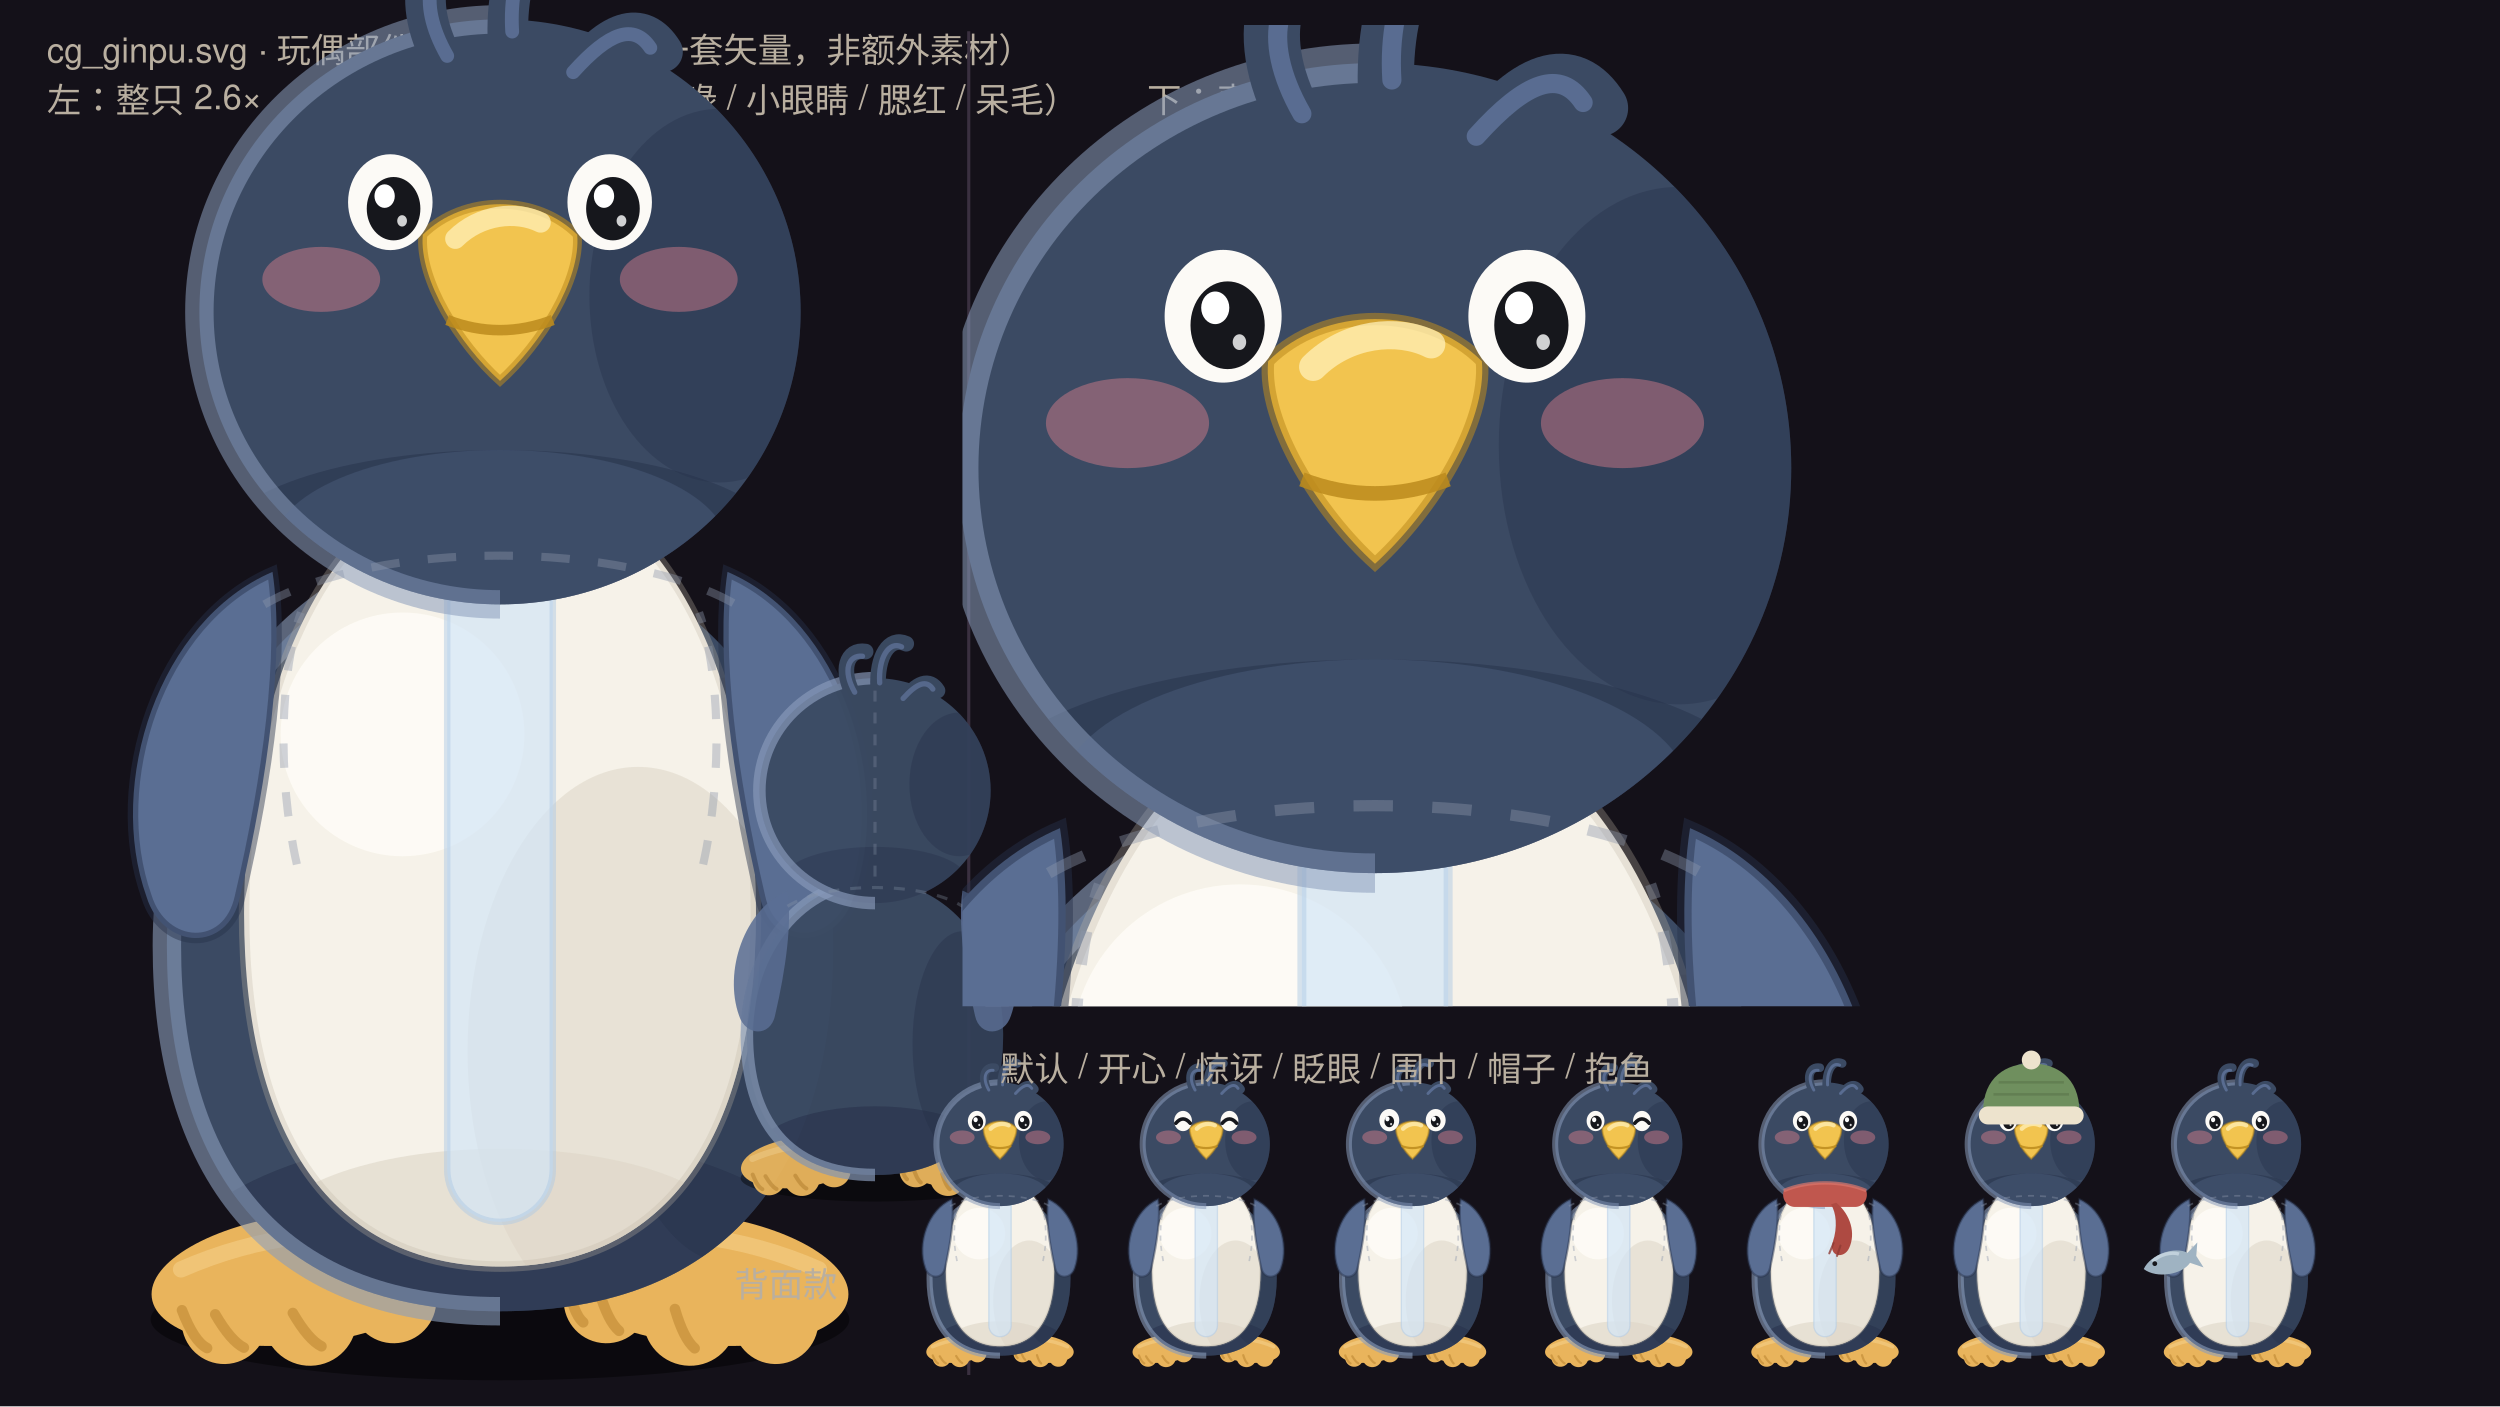
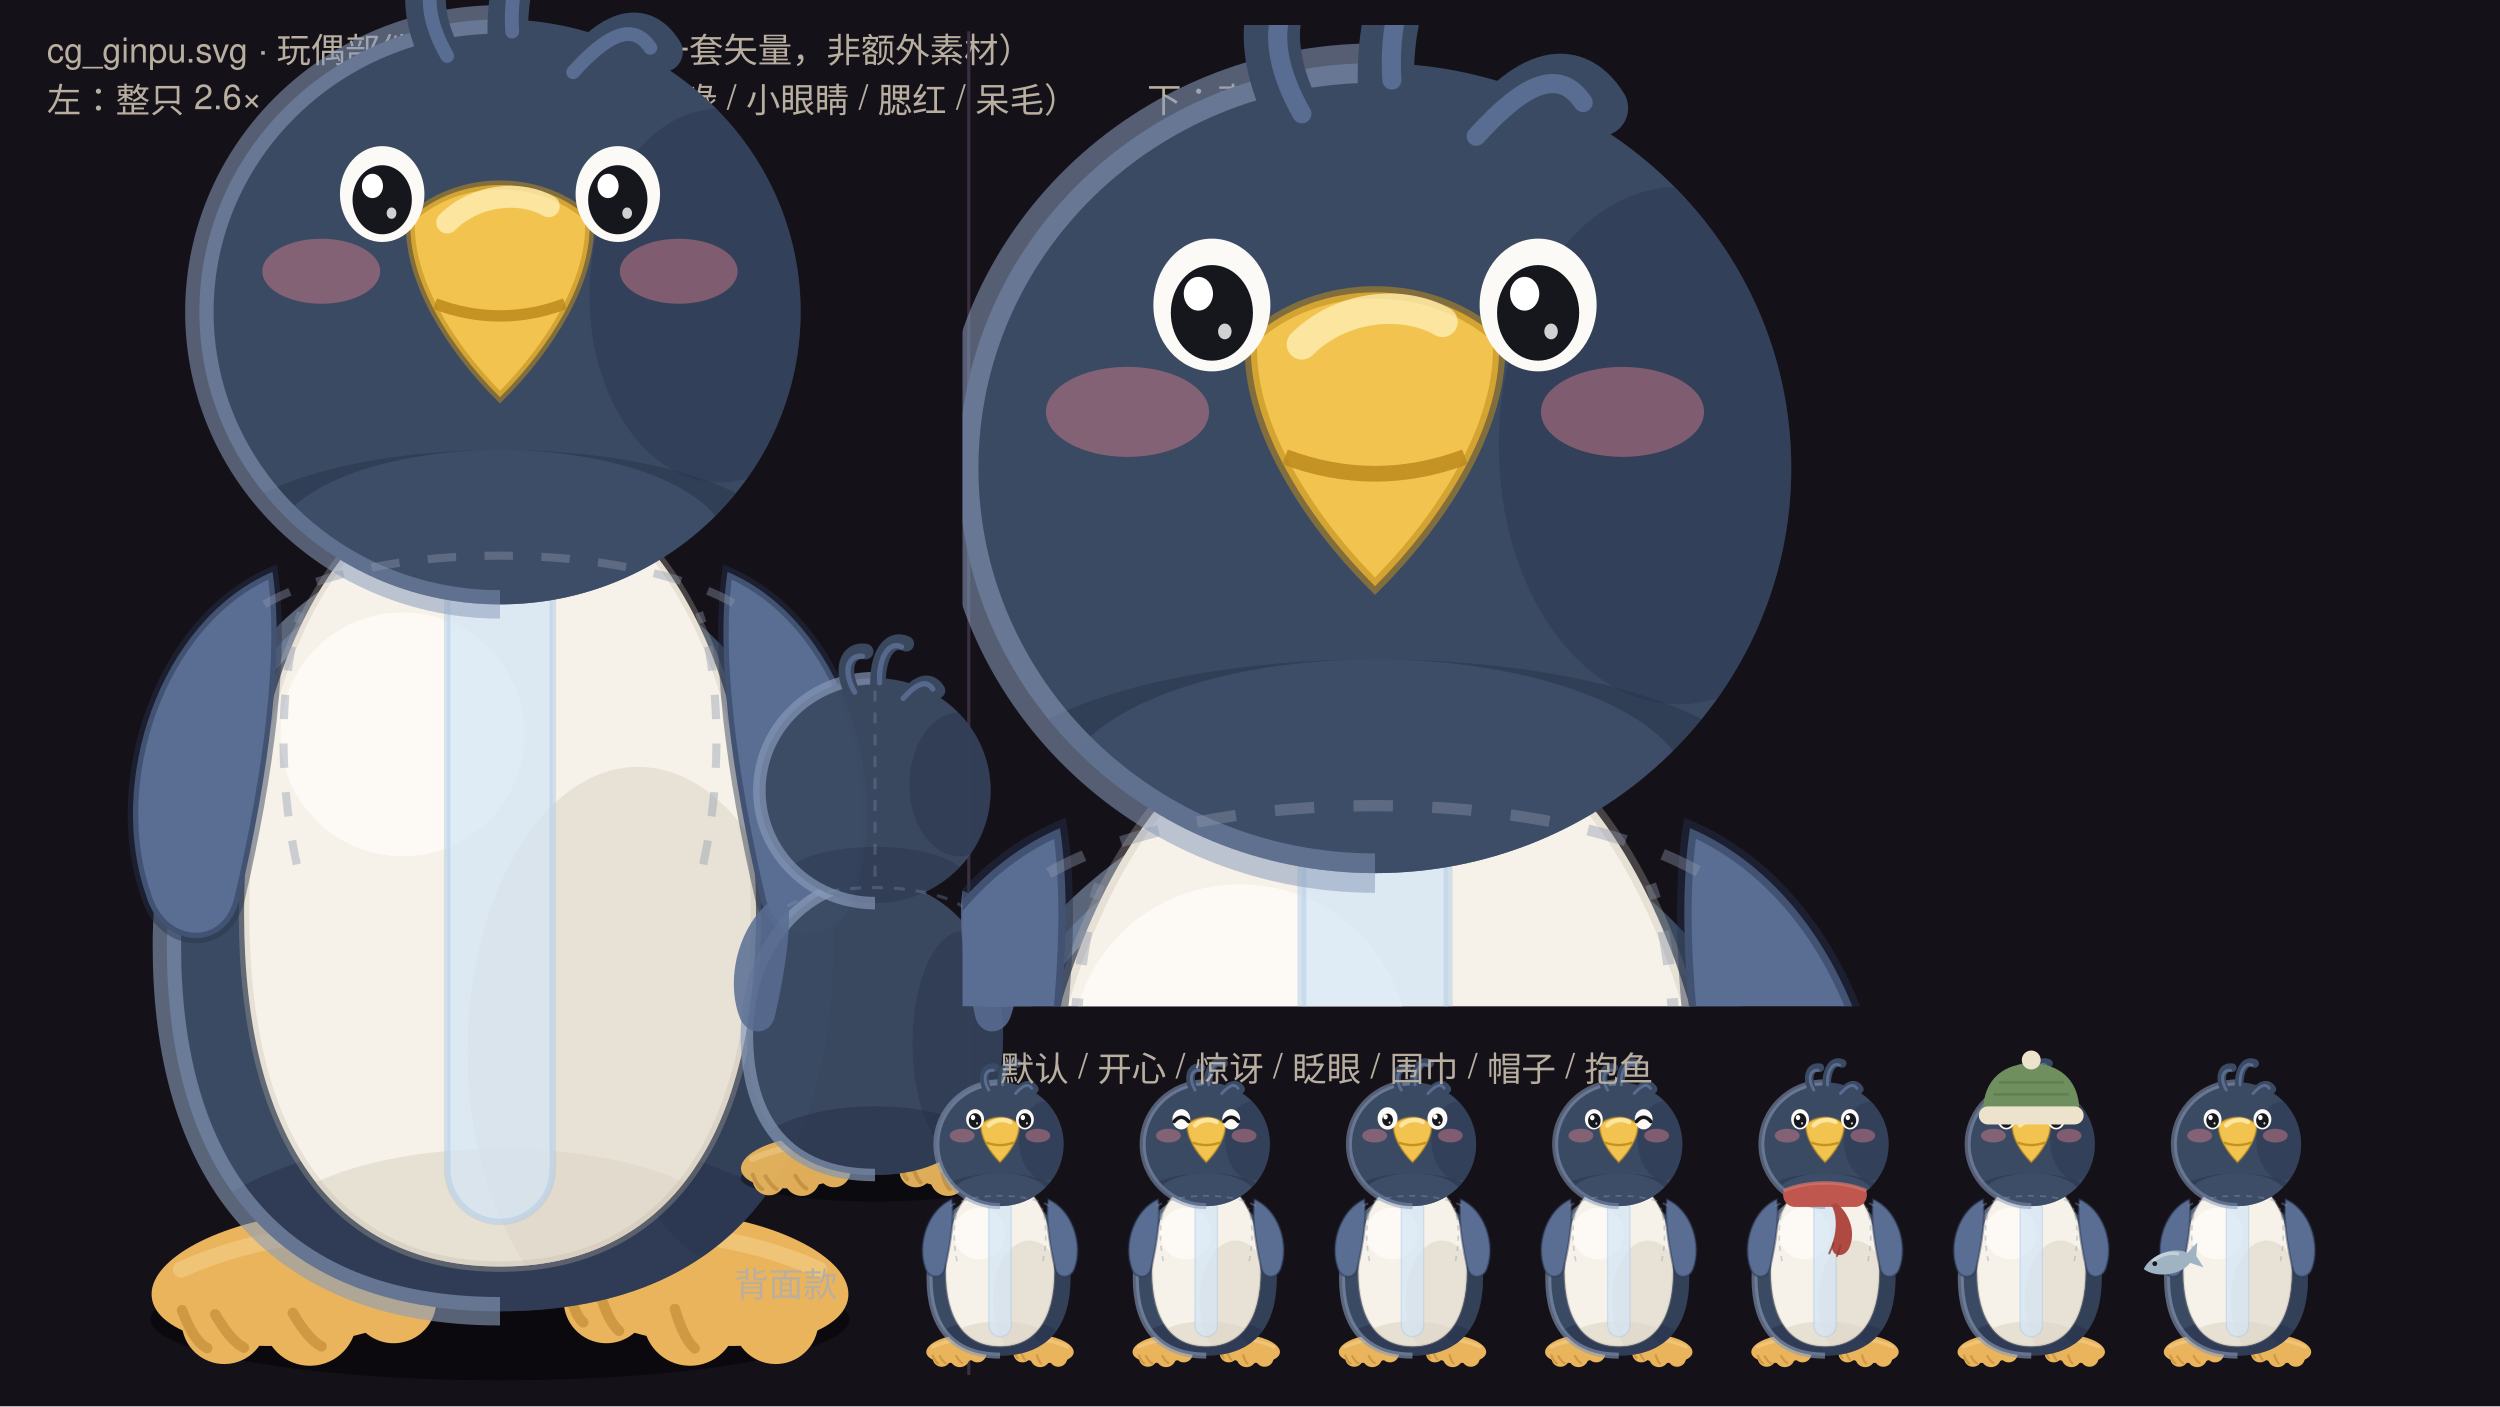
<svg xmlns="http://www.w3.org/2000/svg" xmlns:xlink="http://www.w3.org/1999/xlink" viewBox="0 0 1600 900" width="1600" height="900">
  <defs>
    <linearGradient id="gWall" x1="0" y1="0" x2="0" y2="1">
      <stop offset="0" stop-color="#2A2434" />
      <stop offset="1" stop-color="#171420" />
    </linearGradient>
    <linearGradient id="gWindow" x1="0" y1="0" x2="0" y2="1">
      <stop offset="0" stop-color="#1B2A44" />
      <stop offset="1" stop-color="#0E1726" />
    </linearGradient>
    <linearGradient id="gBed" x1="0" y1="0" x2="0" y2="1">
      <stop offset="0" stop-color="#4A3E50" />
      <stop offset="0.5" stop-color="#3A3040" />
      <stop offset="1" stop-color="#241E2C" />
    </linearGradient>
    <radialGradient id="gLamp" cx="0.5" cy="0.5" r="0.5">
      <stop offset="0" stop-color="#F5CE7E" stop-opacity="0.34" />
      <stop offset="1" stop-color="#F5CE7E" stop-opacity="0" />
    </radialGradient>
    <radialGradient id="gRim" cx="0.5" cy="0.5" r="0.5">
      <stop offset="0" stop-color="#F7D9A6" stop-opacity="0.2" />
      <stop offset="0.62" stop-color="#F7D9A6" stop-opacity="0.08" />
      <stop offset="1" stop-color="#F7D9A6" stop-opacity="0" />
    </radialGradient>
    <radialGradient id="gMoon" cx="0.5" cy="0.5" r="0.5">
      <stop offset="0" stop-color="#CFE0F5" stop-opacity="0.4" />
      <stop offset="1" stop-color="#CFE0F5" stop-opacity="0" />
    </radialGradient>
    <radialGradient id="gVig" cx="0.5" cy="0.46" r="0.78">
      <stop offset="0.42" stop-color="#000000" stop-opacity="0" />
      <stop offset="1" stop-color="#05070C" stop-opacity="0.62" />
    </radialGradient>
    <linearGradient id="gTop" x1="0" y1="0" x2="0" y2="1">
      <stop offset="0" stop-color="#070A11" stop-opacity="0.5" />
      <stop offset="0.22" stop-color="#070A11" stop-opacity="0" />
    </linearGradient>
    <linearGradient id="gFloor" x1="0" y1="0" x2="0" y2="1">
      <stop offset="0" stop-color="#0B0910" stop-opacity="0" />
      <stop offset="0.72" stop-color="#0B0910" stop-opacity="0.18" />
      <stop offset="1" stop-color="#0B0910" stop-opacity="0.5" />
    </linearGradient>
    <clipPath id="clipBody">
      <path d="M0,-196 C47,-196 82,-152 82,-98 C82,-44 57,-8 0,-8 C-57,-8 -82,-44 -82,-98 C-82,-152 -47,-196 0,-196 Z" />
    </clipPath>
    <clipPath id="clipBelly">
      <path d="M0,-214 C40,-214 63,-164 63,-106 C63,-48 39,-19 0,-19 C-39,-19 -63,-48 -63,-106 C-63,-164 -40,-214 0,-214 Z" />
    </clipPath>
    <clipPath id="clipHead">
      <ellipse cx="0" cy="-254" rx="74" ry="72" />
    </clipPath>
    <clipPath id="clipRim">
      <rect x="-220" y="-380" width="220" height="400" />
    </clipPath>
    <clipPath id="clipFace">
      <rect x="616" y="16" width="984" height="628" />
    </clipPath>
    <g id="pBody">
      <g>
        <g transform="translate(-48,-16) rotate(-7)">
          <ellipse cx="0" cy="0" rx="38" ry="16" fill="#E9B45C" />
          <circle cx="-21" cy="8" r="10.5" fill="#E9B45C" />
          <circle cx="0" cy="10" r="11.5" fill="#E9B45C" />
          <circle cx="21" cy="8" r="10.5" fill="#E9B45C" />
          <path d="M-23,6 q3,7 6,9 M-4,8 q3,7 6,9 M-31,4 q2,8 5,10" stroke="#B98430" stroke-width="2.6" fill="none" opacity="0.55" stroke-linecap="round" />
          <path d="M-30,-6 q30,-9 60,0" stroke="#FBDD9E" stroke-width="4" fill="none" opacity="0.4" stroke-linecap="round" />
        </g>
        <g transform="translate(48,-16) rotate(7)">
          <ellipse cx="0" cy="0" rx="38" ry="16" fill="#E9B45C" />
          <circle cx="-21" cy="8" r="10.5" fill="#E9B45C" />
          <circle cx="0" cy="10" r="11.5" fill="#E9B45C" />
          <circle cx="21" cy="8" r="10.5" fill="#E9B45C" />
          <path d="M-23,6 q3,7 6,9 M-4,8 q3,7 6,9 M-31,4 q2,8 5,10" stroke="#B98430" stroke-width="2.6" fill="none" opacity="0.55" stroke-linecap="round" />
          <path d="M-30,-6 q30,-9 60,0" stroke="#FBDD9E" stroke-width="4" fill="none" opacity="0.4" stroke-linecap="round" />
        </g>
        <path d="M0,-196 C47,-196 82,-152 82,-98 C82,-44 57,-8 0,-8 C-57,-8 -82,-44 -82,-98 C-82,-152 -47,-196 0,-196 Z" fill="#3B4A63" />
        <g clip-path="url(#clipBody)">
          <ellipse cx="0" cy="-16" rx="82" ry="36" fill="#26314A" opacity="0.55" />
          <ellipse cx="56" cy="-92" rx="32" ry="72" fill="#26314A" opacity="0.42" />
        </g>
        <path d="M0,-196 C47,-196 82,-152 82,-98 C82,-44 57,-8 0,-8 C-57,-8 -82,-44 -82,-98 C-82,-152 -47,-196 0,-196 Z" fill="none" stroke="#8A9CBB" stroke-width="7" opacity="0.6" clip-path="url(#clipRim)" />
        <path d="M0,-214 C40,-214 63,-164 63,-106 C63,-48 39,-19 0,-19 C-39,-19 -63,-48 -63,-106 C-63,-164 -40,-214 0,-214 Z" fill="#F6F2E9" />
        <g clip-path="url(#clipBelly)">
          <ellipse cx="34" cy="-72" rx="42" ry="70" fill="#DDD6C7" opacity="0.55" />
          <ellipse cx="0" cy="-26" rx="58" ry="22" fill="#DDD6C7" opacity="0.6" />
          <ellipse cx="-24" cy="-150" rx="30" ry="30" fill="#FFFDF7" opacity="0.8" />
          <rect x="-13" y="-208" width="26" height="178" rx="13" fill="#D3E5F7" opacity="0.7" />
          <rect x="-13" y="-208" width="26" height="178" rx="13" fill="none" stroke="#AFC9E4" stroke-width="1.6" opacity="0.5" />
        </g>
        <path d="M0,-214 C40,-214 63,-164 63,-106 C63,-48 39,-19 0,-19 C-39,-19 -63,-48 -63,-106 C-63,-164 -40,-214 0,-214 Z" fill="none" stroke="#BFB6A4" stroke-width="2.6" opacity="0.3" />
        <path d="M-56,-190 C-84,-178 -97,-138 -87,-110 C-83,-97 -67,-96 -64,-110 C-57,-140 -53,-170 -56,-190 Z" fill="#5A6E93" />
        <path d="M-56,-190 C-84,-178 -97,-138 -87,-110 C-83,-97 -67,-96 -64,-110 C-57,-140 -53,-170 -56,-190 Z" fill="none" stroke="#26314A" stroke-width="2.6" opacity="0.45" />
        <path d="M56,-190 C84,-178 97,-138 87,-110 C83,-97 67,-96 64,-110 C57,-140 53,-170 56,-190 Z" fill="#5A6E93" />
        <path d="M56,-190 C84,-178 97,-138 87,-110 C83,-97 67,-96 64,-110 C57,-140 53,-170 56,-190 Z" fill="none" stroke="#26314A" stroke-width="2.6" opacity="0.45" />
        <ellipse cx="0" cy="-254" rx="74" ry="72" fill="#3B4A63" />
        <g clip-path="url(#clipHead)">
          <ellipse cx="0" cy="-196" rx="70" ry="24" fill="#26314A" opacity="0.5" />
          <ellipse cx="54" cy="-258" rx="32" ry="46" fill="#26314A" opacity="0.4" />
        </g>
        <ellipse cx="0" cy="-254" rx="74" ry="72" fill="none" stroke="#8A9CBB" stroke-width="7" opacity="0.55" clip-path="url(#clipRim)" />
        <ellipse cx="0" cy="-196" rx="56" ry="24" fill="#5A6E93" opacity="0.3" clip-path="url(#clipHead)" />
-         <path d="M-19,-273 C-9,-283 9,-283 19,-273 C20,-262 10,-246 0,-237 C-10,-246 -20,-262 -19,-273 Z" fill="#F2C44F" />
-         <path d="M-19,-273 C-9,-283 9,-283 19,-273 C20,-262 10,-246 0,-237 C-10,-246 -20,-262 -19,-273 Z" fill="none" stroke="#BC8B1C" stroke-width="2.2" opacity="0.55" />
-         <path d="M-13,-252 Q0,-247 13,-252" stroke="#BC8B1C" stroke-width="2.6" fill="none" opacity="0.85" />
-         <path d="M-11,-272 C-5,-278 4,-279 10,-276" stroke="#FFF0B8" stroke-width="5" fill="none" opacity="0.75" stroke-linecap="round" />
+         <path d="M-22,-277 C-10,-288 10,-288 22,-277 C23,-262 12,-245 0,-233 C-12,-245 -23,-262 -22,-277 Z" fill="#F2C44F" />
+         <path d="M-22,-277 C-10,-288 10,-288 22,-277 C23,-262 12,-245 0,-233 C-12,-245 -23,-262 -22,-277 Z" fill="none" stroke="#BC8B1C" stroke-width="2.2" opacity="0.55" />
+         <path d="M-16,-256 Q0,-250 16,-256" stroke="#BC8B1C" stroke-width="2.8" fill="none" opacity="0.85" />
+         <path d="M-13,-276 C-6,-283 5,-284 12,-280" stroke="#FFF0B8" stroke-width="5.4" fill="none" opacity="0.75" stroke-linecap="round" />
        <g fill="none" stroke="#3B4A63" stroke-width="10" stroke-linecap="round">
          <path d="M-13,-314 C-23,-331 -18,-345 -6,-343" />
          <path d="M2,-320 C1,-340 9,-353 20,-348" />
          <path d="M17,-310 C27,-324 35,-326 40,-318" />
        </g>
        <g fill="none" stroke="#5A6E93" stroke-width="3.4" stroke-linecap="round" opacity="0.95">
          <path d="M-13,-317 C-21,-331 -17,-341 -8,-340" />
          <path d="M3,-323 C2,-339 9,-350 17,-346" />
          <path d="M18,-313 C27,-323 33,-325 37,-319" />
        </g>
        <g fill="none" stroke="#8C97AB" stroke-width="2" stroke-dasharray="7 7" opacity="0.4">
          <path d="M-58,-182 C-30,-198 30,-198 58,-182" />
          <path d="M-50,-118 C-55,-140 -54,-166 -49,-180" stroke-dasharray="6 6" />
          <path d="M50,-118 C55,-140 54,-166 49,-180" stroke-dasharray="6 6" />
        </g>
      </g>
    </g>
    <g id="pBack">
      <g>
        <g transform="translate(-48,-16) rotate(-7)">
          <ellipse cx="0" cy="0" rx="38" ry="16" fill="#E9B45C" />
          <circle cx="-21" cy="8" r="10.5" fill="#E9B45C" />
          <circle cx="0" cy="10" r="11.5" fill="#E9B45C" />
          <circle cx="21" cy="8" r="10.5" fill="#E9B45C" />
          <path d="M-23,6 q3,7 6,9 M-4,8 q3,7 6,9 M-31,4 q2,8 5,10" stroke="#B98430" stroke-width="2.6" fill="none" opacity="0.55" stroke-linecap="round" />
          <path d="M-30,-6 q30,-9 60,0" stroke="#FBDD9E" stroke-width="4" fill="none" opacity="0.4" stroke-linecap="round" />
        </g>
        <g transform="translate(48,-16) rotate(7)">
          <ellipse cx="0" cy="0" rx="38" ry="16" fill="#E9B45C" />
          <circle cx="-21" cy="8" r="10.5" fill="#E9B45C" />
          <circle cx="0" cy="10" r="11.5" fill="#E9B45C" />
          <circle cx="21" cy="8" r="10.5" fill="#E9B45C" />
          <path d="M-23,6 q3,7 6,9 M-4,8 q3,7 6,9 M-31,4 q2,8 5,10" stroke="#B98430" stroke-width="2.6" fill="none" opacity="0.55" stroke-linecap="round" />
          <path d="M-30,-6 q30,-9 60,0" stroke="#FBDD9E" stroke-width="4" fill="none" opacity="0.4" stroke-linecap="round" />
        </g>
        <path d="M0,-196 C47,-196 82,-152 82,-98 C82,-44 57,-8 0,-8 C-57,-8 -82,-44 -82,-98 C-82,-152 -47,-196 0,-196 Z" fill="#3B4A63" />
        <g clip-path="url(#clipBody)">
          <ellipse cx="0" cy="-16" rx="82" ry="36" fill="#26314A" opacity="0.55" />
          <ellipse cx="56" cy="-92" rx="32" ry="72" fill="#26314A" opacity="0.42" />
        </g>
        <path d="M0,-196 C47,-196 82,-152 82,-98 C82,-44 57,-8 0,-8 C-57,-8 -82,-44 -82,-98 C-82,-152 -47,-196 0,-196 Z" fill="none" stroke="#8A9CBB" stroke-width="8" opacity="0.7" clip-path="url(#clipRim)" />
        <path d="M-56,-190 C-84,-178 -97,-138 -87,-110 C-83,-97 -67,-96 -64,-110 C-57,-140 -53,-170 -56,-190 Z" fill="#5A6E93" opacity="0.9" />
        <path d="M56,-190 C84,-178 97,-138 87,-110 C83,-97 67,-96 64,-110 C57,-140 53,-170 56,-190 Z" fill="#5A6E93" opacity="0.9" />
        <ellipse cx="0" cy="-254" rx="74" ry="72" fill="#3B4A63" />
        <g clip-path="url(#clipHead)">
          <ellipse cx="54" cy="-258" rx="32" ry="46" fill="#26314A" opacity="0.4" />
          <ellipse cx="0" cy="-198" rx="58" ry="20" fill="#26314A" opacity="0.4" />
        </g>
        <ellipse cx="0" cy="-254" rx="74" ry="72" fill="none" stroke="#8A9CBB" stroke-width="8" opacity="0.68" clip-path="url(#clipRim)" />
        <g fill="none" stroke="#3B4A63" stroke-width="10" stroke-linecap="round">
          <path d="M-13,-314 C-23,-331 -18,-345 -6,-343" />
          <path d="M2,-320 C1,-340 9,-353 20,-348" />
          <path d="M17,-310 C27,-324 35,-326 40,-318" />
        </g>
        <g fill="none" stroke="#5A6E93" stroke-width="3.4" stroke-linecap="round" opacity="0.95">
          <path d="M-13,-317 C-21,-331 -17,-341 -8,-340" />
          <path d="M3,-323 C2,-339 9,-350 17,-346" />
          <path d="M18,-313 C27,-323 33,-325 37,-319" />
        </g>
        <g fill="none" stroke="#8C97AB" stroke-width="2" stroke-dasharray="7 7" opacity="0.32">
          <path d="M0,-318 L0,-192" />
          <path d="M-56,-180 C-30,-196 30,-196 56,-180" />
        </g>
      </g>
    </g>
  </defs>
  <rect width="1600" height="900" fill="#141119" />
  <text x="30" y="40" font-family="PingFang SC,Helvetica,sans-serif" font-size="22" fill="#B9AFA0">cg_ginpu.svg · 玩偶部件自检对照图（同一套矢量，非额外素材）</text>
  <text x="30" y="72" font-family="PingFang SC,Helvetica,sans-serif" font-size="22" fill="#B9AFA0">左：整只 2.6×　　右上：脸部 3.6×（小尖喙 / 小眼睛 / 腮红 / 呆毛）　　下：表情与配饰差分</text>
  <line x1="620" y1="20" x2="620" y2="880" stroke="#3A3040" stroke-width="2" />
  <g transform="translate(320,860) scale(2.6)">
    <ellipse cx="0" cy="-6" rx="86" ry="15" fill="#000" opacity="0.45" />
    <use href="#pBody" xlink:href="#pBody" />
-     <ellipse cx="-27" cy="-281" rx="10.4" ry="11.8" fill="#FCFAF6" />
-     <ellipse cx="27" cy="-281" rx="10.4" ry="11.8" fill="#FCFAF6" />
-     <ellipse cx="-26.2" cy="-279.4" rx="6.6" ry="7.8" fill="#16171C" />
-     <ellipse cx="-28.4" cy="-282.5" rx="2.5" ry="2.9" fill="#FFFFFF" />
-     <ellipse cx="-24.1" cy="-276.4" rx="1.2" ry="1.4" fill="#FFFFFF" opacity="0.8" />
-     <ellipse cx="27.8" cy="-279.4" rx="6.6" ry="7.8" fill="#16171C" />
-     <ellipse cx="25.6" cy="-282.5" rx="2.5" ry="2.9" fill="#FFFFFF" />
-     <ellipse cx="29.9" cy="-276.4" rx="1.2" ry="1.4" fill="#FFFFFF" opacity="0.8" />
-     <ellipse cx="-44" cy="-262" rx="14.5" ry="8" fill="#E9838F" opacity="0.42" />
-     <ellipse cx="44" cy="-262" rx="14.5" ry="8" fill="#E9838F" opacity="0.42" />
+     <ellipse cx="-29" cy="-283" rx="10.4" ry="11.8" fill="#FCFAF6" />
+     <ellipse cx="29" cy="-283" rx="10.4" ry="11.8" fill="#FCFAF6" />
+     <ellipse cx="-29" cy="-281.6" rx="7.3" ry="8.5" fill="#16171C" />
+     <ellipse cx="-31.4" cy="-285" rx="2.6" ry="3" fill="#FFFFFF" />
+     <ellipse cx="-26.7" cy="-278.3" rx="1.2" ry="1.4" fill="#FFFFFF" opacity="0.8" />
+     <ellipse cx="29" cy="-281.6" rx="7.3" ry="8.5" fill="#16171C" />
+     <ellipse cx="26.6" cy="-285" rx="2.6" ry="3" fill="#FFFFFF" />
+     <ellipse cx="31.3" cy="-278.3" rx="1.2" ry="1.4" fill="#FFFFFF" opacity="0.8" />
+     <ellipse cx="-44" cy="-264" rx="14.5" ry="8" fill="#E9838F" opacity="0.42" />
+     <ellipse cx="44" cy="-264" rx="14.5" ry="8" fill="#E9838F" opacity="0.42" />
  </g>
  <g transform="translate(560,760) scale(1.0)" opacity="0.95">
    <ellipse cx="0" cy="-6" rx="86" ry="15" fill="#000" opacity="0.45" />
    <use href="#pBack" xlink:href="#pBack" />
  </g>
  <text x="470" y="830" font-family="PingFang SC,Helvetica,sans-serif" font-size="22" fill="#B9AFA0">背面款</text>
  <g clip-path="url(#clipFace)">
    <g transform="translate(880,1214) scale(3.6)">
      <use href="#pBody" xlink:href="#pBody" />
-       <ellipse cx="-27" cy="-281" rx="10.4" ry="11.8" fill="#FCFAF6" />
-       <ellipse cx="27" cy="-281" rx="10.4" ry="11.8" fill="#FCFAF6" />
-       <ellipse cx="-26.2" cy="-279.4" rx="6.6" ry="7.8" fill="#16171C" />
-       <ellipse cx="-28.4" cy="-282.5" rx="2.5" ry="2.9" fill="#FFFFFF" />
-       <ellipse cx="-24.1" cy="-276.4" rx="1.2" ry="1.4" fill="#FFFFFF" opacity="0.8" />
-       <ellipse cx="27.8" cy="-279.4" rx="6.6" ry="7.8" fill="#16171C" />
-       <ellipse cx="25.6" cy="-282.5" rx="2.5" ry="2.9" fill="#FFFFFF" />
-       <ellipse cx="29.9" cy="-276.4" rx="1.2" ry="1.4" fill="#FFFFFF" opacity="0.8" />
-       <ellipse cx="-44" cy="-262" rx="14.5" ry="8" fill="#E9838F" opacity="0.42" />
-       <ellipse cx="44" cy="-262" rx="14.5" ry="8" fill="#E9838F" opacity="0.42" />
+       <ellipse cx="-29" cy="-283" rx="10.4" ry="11.8" fill="#FCFAF6" />
+       <ellipse cx="29" cy="-283" rx="10.4" ry="11.8" fill="#FCFAF6" />
+       <ellipse cx="-29" cy="-281.6" rx="7.3" ry="8.5" fill="#16171C" />
+       <ellipse cx="-31.4" cy="-285" rx="2.6" ry="3" fill="#FFFFFF" />
+       <ellipse cx="-26.7" cy="-278.3" rx="1.2" ry="1.4" fill="#FFFFFF" opacity="0.8" />
+       <ellipse cx="29" cy="-281.6" rx="7.3" ry="8.5" fill="#16171C" />
+       <ellipse cx="26.6" cy="-285" rx="2.6" ry="3" fill="#FFFFFF" />
+       <ellipse cx="31.3" cy="-278.3" rx="1.2" ry="1.4" fill="#FFFFFF" opacity="0.8" />
+       <ellipse cx="-44" cy="-264" rx="14.5" ry="8" fill="#E9838F" opacity="0.42" />
+       <ellipse cx="44" cy="-264" rx="14.5" ry="8" fill="#E9838F" opacity="0.42" />
    </g>
  </g>
  <g transform="translate(640,872) scale(0.55)">
    <use href="#pBody" xlink:href="#pBody" />
-     <ellipse cx="-27" cy="-281" rx="10.4" ry="11.8" fill="#FCFAF6" />
-     <ellipse cx="27" cy="-281" rx="10.4" ry="11.8" fill="#FCFAF6" />
-     <ellipse cx="-26.2" cy="-279.4" rx="6.6" ry="7.8" fill="#16171C" />
-     <ellipse cx="-28.4" cy="-282.5" rx="2.5" ry="2.9" fill="#FFFFFF" />
-     <ellipse cx="-24.1" cy="-276.4" rx="1.2" ry="1.4" fill="#FFFFFF" opacity="0.8" />
-     <ellipse cx="27.8" cy="-279.4" rx="6.6" ry="7.8" fill="#16171C" />
-     <ellipse cx="25.6" cy="-282.5" rx="2.5" ry="2.9" fill="#FFFFFF" />
-     <ellipse cx="29.9" cy="-276.4" rx="1.2" ry="1.4" fill="#FFFFFF" opacity="0.8" />
-     <ellipse cx="-44" cy="-262" rx="14.5" ry="8" fill="#E9838F" opacity="0.42" />
-     <ellipse cx="44" cy="-262" rx="14.5" ry="8" fill="#E9838F" opacity="0.42" />
+     <ellipse cx="-29" cy="-283" rx="10.4" ry="11.8" fill="#FCFAF6" />
+     <ellipse cx="29" cy="-283" rx="10.4" ry="11.8" fill="#FCFAF6" />
+     <ellipse cx="-29" cy="-281.6" rx="7.3" ry="8.5" fill="#16171C" />
+     <ellipse cx="-31.4" cy="-285" rx="2.6" ry="3" fill="#FFFFFF" />
+     <ellipse cx="-26.7" cy="-278.3" rx="1.2" ry="1.4" fill="#FFFFFF" opacity="0.8" />
+     <ellipse cx="29" cy="-281.6" rx="7.3" ry="8.5" fill="#16171C" />
+     <ellipse cx="26.6" cy="-285" rx="2.6" ry="3" fill="#FFFFFF" />
+     <ellipse cx="31.3" cy="-278.3" rx="1.2" ry="1.4" fill="#FFFFFF" opacity="0.8" />
+     <ellipse cx="-44" cy="-264" rx="14.5" ry="8" fill="#E9838F" opacity="0.42" />
+     <ellipse cx="44" cy="-264" rx="14.5" ry="8" fill="#E9838F" opacity="0.42" />
  </g>
  <g transform="translate(772,872) scale(0.55)">
    <use href="#pBody" xlink:href="#pBody" />
-     <ellipse cx="-27" cy="-281" rx="10.4" ry="11.8" fill="#FCFAF6" />
-     <ellipse cx="27" cy="-281" rx="10.4" ry="11.8" fill="#FCFAF6" />
-     <path d="M-35.4,-278.4 Q-27,-288.4 -18.6,-278.4" stroke="#16171C" stroke-width="4.2" fill="none" stroke-linecap="round" />
-     <path d="M18.6,-278.4 Q27,-288.4 35.4,-278.4" stroke="#16171C" stroke-width="4.2" fill="none" stroke-linecap="round" />
-     <ellipse cx="-44" cy="-262" rx="14.5" ry="8" fill="#E9838F" opacity="0.42" />
-     <ellipse cx="44" cy="-262" rx="14.5" ry="8" fill="#E9838F" opacity="0.42" />
+     <ellipse cx="-29" cy="-283" rx="10.4" ry="11.8" fill="#FCFAF6" />
+     <ellipse cx="29" cy="-283" rx="10.4" ry="11.8" fill="#FCFAF6" />
+     <path d="M-37.4,-280.4 Q-29,-290.4 -20.6,-280.4" stroke="#16171C" stroke-width="4.2" fill="none" stroke-linecap="round" />
+     <path d="M20.6,-280.4 Q29,-290.4 37.4,-280.4" stroke="#16171C" stroke-width="4.2" fill="none" stroke-linecap="round" />
+     <ellipse cx="-44" cy="-264" rx="14.5" ry="8" fill="#E9838F" opacity="0.42" />
+     <ellipse cx="44" cy="-264" rx="14.5" ry="8" fill="#E9838F" opacity="0.42" />
  </g>
  <g transform="translate(904,872) scale(0.55)">
    <use href="#pBody" xlink:href="#pBody" />
-     <ellipse cx="-27" cy="-282" rx="11.6" ry="13" fill="#FCFAF6" />
-     <ellipse cx="27" cy="-282" rx="11.6" ry="13" fill="#FCFAF6" />
-     <ellipse cx="-27" cy="-280.4" rx="5.61" ry="6.63" fill="#16171C" />
-     <ellipse cx="-29.2" cy="-283.5" rx="2.5" ry="2.9" fill="#FFFFFF" />
-     <ellipse cx="-24.9" cy="-277.4" rx="1.2" ry="1.4" fill="#FFFFFF" opacity="0.8" />
-     <ellipse cx="27" cy="-280.4" rx="5.61" ry="6.63" fill="#16171C" />
-     <ellipse cx="24.8" cy="-283.5" rx="2.5" ry="2.9" fill="#FFFFFF" />
-     <ellipse cx="29.1" cy="-277.4" rx="1.2" ry="1.4" fill="#FFFFFF" opacity="0.8" />
-     <ellipse cx="-44" cy="-262" rx="14.5" ry="8" fill="#E9838F" opacity="0.42" />
-     <ellipse cx="44" cy="-262" rx="14.5" ry="8" fill="#E9838F" opacity="0.42" />
+     <ellipse cx="-29" cy="-284" rx="11.6" ry="13" fill="#FCFAF6" />
+     <ellipse cx="29" cy="-284" rx="11.6" ry="13" fill="#FCFAF6" />
+     <ellipse cx="-29" cy="-282.4" rx="6.205" ry="7.225" fill="#16171C" />
+     <ellipse cx="-31.4" cy="-285.8" rx="2.6" ry="3" fill="#FFFFFF" />
+     <ellipse cx="-26.7" cy="-279.1" rx="1.2" ry="1.4" fill="#FFFFFF" opacity="0.8" />
+     <ellipse cx="29" cy="-282.4" rx="6.205" ry="7.225" fill="#16171C" />
+     <ellipse cx="26.6" cy="-285.8" rx="2.6" ry="3" fill="#FFFFFF" />
+     <ellipse cx="31.3" cy="-279.1" rx="1.2" ry="1.4" fill="#FFFFFF" opacity="0.8" />
+     <ellipse cx="-44" cy="-264" rx="14.5" ry="8" fill="#E9838F" opacity="0.42" />
+     <ellipse cx="44" cy="-264" rx="14.5" ry="8" fill="#E9838F" opacity="0.42" />
  </g>
  <g transform="translate(1036,872) scale(0.55)">
    <use href="#pBody" xlink:href="#pBody" />
-     <ellipse cx="-27" cy="-281" rx="10.4" ry="11.8" fill="#FCFAF6" />
-     <ellipse cx="-26.4" cy="-279.4" rx="6.6" ry="7.8" fill="#16171C" />
-     <ellipse cx="-28.6" cy="-282.5" rx="2.5" ry="2.9" fill="#FFFFFF" />
-     <ellipse cx="-24.3" cy="-276.4" rx="1.2" ry="1.4" fill="#FFFFFF" opacity="0.8" />
-     <ellipse cx="27" cy="-281" rx="10.4" ry="11.8" fill="#FCFAF6" />
-     <path d="M18.6,-278.4 Q27,-288.4 35.4,-278.4" stroke="#16171C" stroke-width="4.2" fill="none" stroke-linecap="round" />
-     <ellipse cx="-44" cy="-262" rx="14.5" ry="8" fill="#E9838F" opacity="0.42" />
-     <ellipse cx="44" cy="-262" rx="14.5" ry="8" fill="#E9838F" opacity="0.42" />
+     <ellipse cx="-29" cy="-283" rx="10.4" ry="11.8" fill="#FCFAF6" />
+     <ellipse cx="-28.4" cy="-281.4" rx="7.3" ry="8.5" fill="#16171C" />
+     <ellipse cx="-30.8" cy="-284.8" rx="2.6" ry="3" fill="#FFFFFF" />
+     <ellipse cx="-26.1" cy="-278.1" rx="1.2" ry="1.4" fill="#FFFFFF" opacity="0.8" />
+     <ellipse cx="29" cy="-283" rx="10.4" ry="11.8" fill="#FCFAF6" />
+     <path d="M20.6,-280.4 Q29,-290.4 37.4,-280.4" stroke="#16171C" stroke-width="4.2" fill="none" stroke-linecap="round" />
+     <ellipse cx="-44" cy="-264" rx="14.5" ry="8" fill="#E9838F" opacity="0.42" />
+     <ellipse cx="44" cy="-264" rx="14.5" ry="8" fill="#E9838F" opacity="0.42" />
  </g>
  <g transform="translate(1168,872) scale(0.55)">
    <use href="#pBody" xlink:href="#pBody" />
-     <ellipse cx="-27" cy="-281" rx="10.4" ry="11.8" fill="#FCFAF6" />
-     <ellipse cx="27" cy="-281" rx="10.4" ry="11.8" fill="#FCFAF6" />
-     <ellipse cx="-26.2" cy="-279.4" rx="6.6" ry="7.8" fill="#16171C" />
-     <ellipse cx="-28.4" cy="-282.5" rx="2.5" ry="2.9" fill="#FFFFFF" />
-     <ellipse cx="-24.1" cy="-276.4" rx="1.2" ry="1.4" fill="#FFFFFF" opacity="0.8" />
-     <ellipse cx="27.8" cy="-279.4" rx="6.6" ry="7.8" fill="#16171C" />
-     <ellipse cx="25.6" cy="-282.5" rx="2.5" ry="2.9" fill="#FFFFFF" />
-     <ellipse cx="29.9" cy="-276.4" rx="1.2" ry="1.4" fill="#FFFFFF" opacity="0.8" />
-     <ellipse cx="-44" cy="-262" rx="14.5" ry="8" fill="#E9838F" opacity="0.42" />
-     <ellipse cx="44" cy="-262" rx="14.5" ry="8" fill="#E9838F" opacity="0.42" />
+     <ellipse cx="-29" cy="-283" rx="10.4" ry="11.8" fill="#FCFAF6" />
+     <ellipse cx="29" cy="-283" rx="10.4" ry="11.8" fill="#FCFAF6" />
+     <ellipse cx="-29" cy="-281.6" rx="7.3" ry="8.5" fill="#16171C" />
+     <ellipse cx="-31.4" cy="-285" rx="2.6" ry="3" fill="#FFFFFF" />
+     <ellipse cx="-26.7" cy="-278.3" rx="1.2" ry="1.4" fill="#FFFFFF" opacity="0.8" />
+     <ellipse cx="29" cy="-281.6" rx="7.3" ry="8.5" fill="#16171C" />
+     <ellipse cx="26.6" cy="-285" rx="2.6" ry="3" fill="#FFFFFF" />
+     <ellipse cx="31.3" cy="-278.3" rx="1.2" ry="1.4" fill="#FFFFFF" opacity="0.8" />
+     <ellipse cx="-44" cy="-264" rx="14.5" ry="8" fill="#E9838F" opacity="0.42" />
+     <ellipse cx="44" cy="-264" rx="14.5" ry="8" fill="#E9838F" opacity="0.42" />
    <g>
      <path d="M-48,-200 C-20,-212 20,-212 48,-200 C51,-190 44,-181 35,-181 L-35,-181 C-44,-181 -51,-190 -48,-200 Z" fill="#C0574E" />
      <path d="M-48,-200 C-20,-212 20,-212 48,-200" stroke="#DB766C" stroke-width="4" fill="none" opacity="0.7" />
      <path d="M13,-186 C30,-172 36,-150 28,-133 C22,-120 4,-123 9,-140 C15,-158 13,-174 7,-184 Z" fill="#AE4A42" />
      <path d="M10,-139 l-5,12 M18,-136 l-4,12" stroke="#8E3A34" stroke-width="2.4" stroke-linecap="round" opacity="0.8" />
    </g>
  </g>
  <g transform="translate(1300,872) scale(0.55)">
    <use href="#pBody" xlink:href="#pBody" />
-     <ellipse cx="-27" cy="-281" rx="10.4" ry="11.8" fill="#FCFAF6" />
-     <ellipse cx="27" cy="-281" rx="10.4" ry="11.8" fill="#FCFAF6" />
-     <ellipse cx="-26.2" cy="-279.4" rx="6.6" ry="7.8" fill="#16171C" />
-     <ellipse cx="-28.4" cy="-282.5" rx="2.5" ry="2.9" fill="#FFFFFF" />
-     <ellipse cx="-24.1" cy="-276.4" rx="1.2" ry="1.4" fill="#FFFFFF" opacity="0.8" />
-     <ellipse cx="27.8" cy="-279.4" rx="6.6" ry="7.8" fill="#16171C" />
-     <ellipse cx="25.6" cy="-282.5" rx="2.5" ry="2.9" fill="#FFFFFF" />
-     <ellipse cx="29.9" cy="-276.4" rx="1.2" ry="1.4" fill="#FFFFFF" opacity="0.8" />
-     <ellipse cx="-44" cy="-262" rx="14.5" ry="8" fill="#E9838F" opacity="0.42" />
-     <ellipse cx="44" cy="-262" rx="14.5" ry="8" fill="#E9838F" opacity="0.42" />
+     <ellipse cx="-29" cy="-283" rx="10.4" ry="11.8" fill="#FCFAF6" />
+     <ellipse cx="29" cy="-283" rx="10.4" ry="11.8" fill="#FCFAF6" />
+     <ellipse cx="-29" cy="-281.6" rx="7.3" ry="8.5" fill="#16171C" />
+     <ellipse cx="-31.4" cy="-285" rx="2.6" ry="3" fill="#FFFFFF" />
+     <ellipse cx="-26.7" cy="-278.3" rx="1.2" ry="1.4" fill="#FFFFFF" opacity="0.8" />
+     <ellipse cx="29" cy="-281.6" rx="7.3" ry="8.5" fill="#16171C" />
+     <ellipse cx="26.6" cy="-285" rx="2.6" ry="3" fill="#FFFFFF" />
+     <ellipse cx="31.3" cy="-278.3" rx="1.2" ry="1.4" fill="#FFFFFF" opacity="0.8" />
+     <ellipse cx="-44" cy="-264" rx="14.5" ry="8" fill="#E9838F" opacity="0.42" />
+     <ellipse cx="44" cy="-264" rx="14.5" ry="8" fill="#E9838F" opacity="0.42" />
    <g>
      <path d="M-56,-292 C-56,-332 -29,-348 0,-348 C29,-348 56,-332 56,-292 Z" fill="#6F8F5E" />
      <path d="M-56,-292 C-34,-284 34,-284 56,-292" stroke="#93B27F" stroke-width="5" fill="none" opacity="0.8" />
      <rect x="-61" y="-298" width="122" height="21" rx="10.5" fill="#EDE3CD" />
      <path d="M-38,-326 l76,0 M-44,-312 l88,0" stroke="#556F46" stroke-width="3" opacity="0.5" />
      <circle cx="0" cy="-352" r="11" fill="#EDE3CD" />
    </g>
  </g>
  <g transform="translate(1432,872) scale(0.55)">
    <use href="#pBody" xlink:href="#pBody" />
-     <ellipse cx="-27" cy="-281" rx="10.4" ry="11.8" fill="#FCFAF6" />
-     <ellipse cx="27" cy="-281" rx="10.4" ry="11.8" fill="#FCFAF6" />
-     <ellipse cx="-26.2" cy="-279.4" rx="6.6" ry="7.8" fill="#16171C" />
-     <ellipse cx="-28.4" cy="-282.5" rx="2.5" ry="2.9" fill="#FFFFFF" />
-     <ellipse cx="-24.1" cy="-276.4" rx="1.2" ry="1.4" fill="#FFFFFF" opacity="0.8" />
-     <ellipse cx="27.8" cy="-279.4" rx="6.6" ry="7.8" fill="#16171C" />
-     <ellipse cx="25.6" cy="-282.5" rx="2.5" ry="2.9" fill="#FFFFFF" />
-     <ellipse cx="29.9" cy="-276.4" rx="1.2" ry="1.4" fill="#FFFFFF" opacity="0.8" />
-     <ellipse cx="-44" cy="-262" rx="14.5" ry="8" fill="#E9838F" opacity="0.42" />
-     <ellipse cx="44" cy="-262" rx="14.5" ry="8" fill="#E9838F" opacity="0.42" />
+     <ellipse cx="-29" cy="-283" rx="10.4" ry="11.8" fill="#FCFAF6" />
+     <ellipse cx="29" cy="-283" rx="10.4" ry="11.8" fill="#FCFAF6" />
+     <ellipse cx="-29" cy="-281.6" rx="7.3" ry="8.5" fill="#16171C" />
+     <ellipse cx="-31.4" cy="-285" rx="2.6" ry="3" fill="#FFFFFF" />
+     <ellipse cx="-26.7" cy="-278.3" rx="1.2" ry="1.4" fill="#FFFFFF" opacity="0.8" />
+     <ellipse cx="29" cy="-281.6" rx="7.3" ry="8.5" fill="#16171C" />
+     <ellipse cx="26.6" cy="-285" rx="2.6" ry="3" fill="#FFFFFF" />
+     <ellipse cx="31.3" cy="-278.3" rx="1.2" ry="1.4" fill="#FFFFFF" opacity="0.8" />
+     <ellipse cx="-44" cy="-264" rx="14.5" ry="8" fill="#E9838F" opacity="0.42" />
+     <ellipse cx="44" cy="-264" rx="14.5" ry="8" fill="#E9838F" opacity="0.42" />
    <g transform="translate(-80,-116) rotate(-14)">
      <path d="M-30,0 C-18,-15 12,-17 24,-6 L38,-15 L33,0 L38,15 L24,6 C12,17 -18,15 -30,0 Z" fill="#9FB3C2" />
      <path d="M-18,-6 C-8,-12 6,-12 14,-7" stroke="#C9D8E2" stroke-width="4" fill="none" opacity="0.8" />
      <circle cx="-16" cy="-3" r="2.8" fill="#16171C" />
    </g>
  </g>
  <text x="640" y="692" font-family="PingFang SC,Helvetica,sans-serif" font-size="22" fill="#B9AFA0">默认 / 开心 / 惊讶 / 眨眼 / 围巾 / 帽子 / 抱鱼</text>
</svg>
